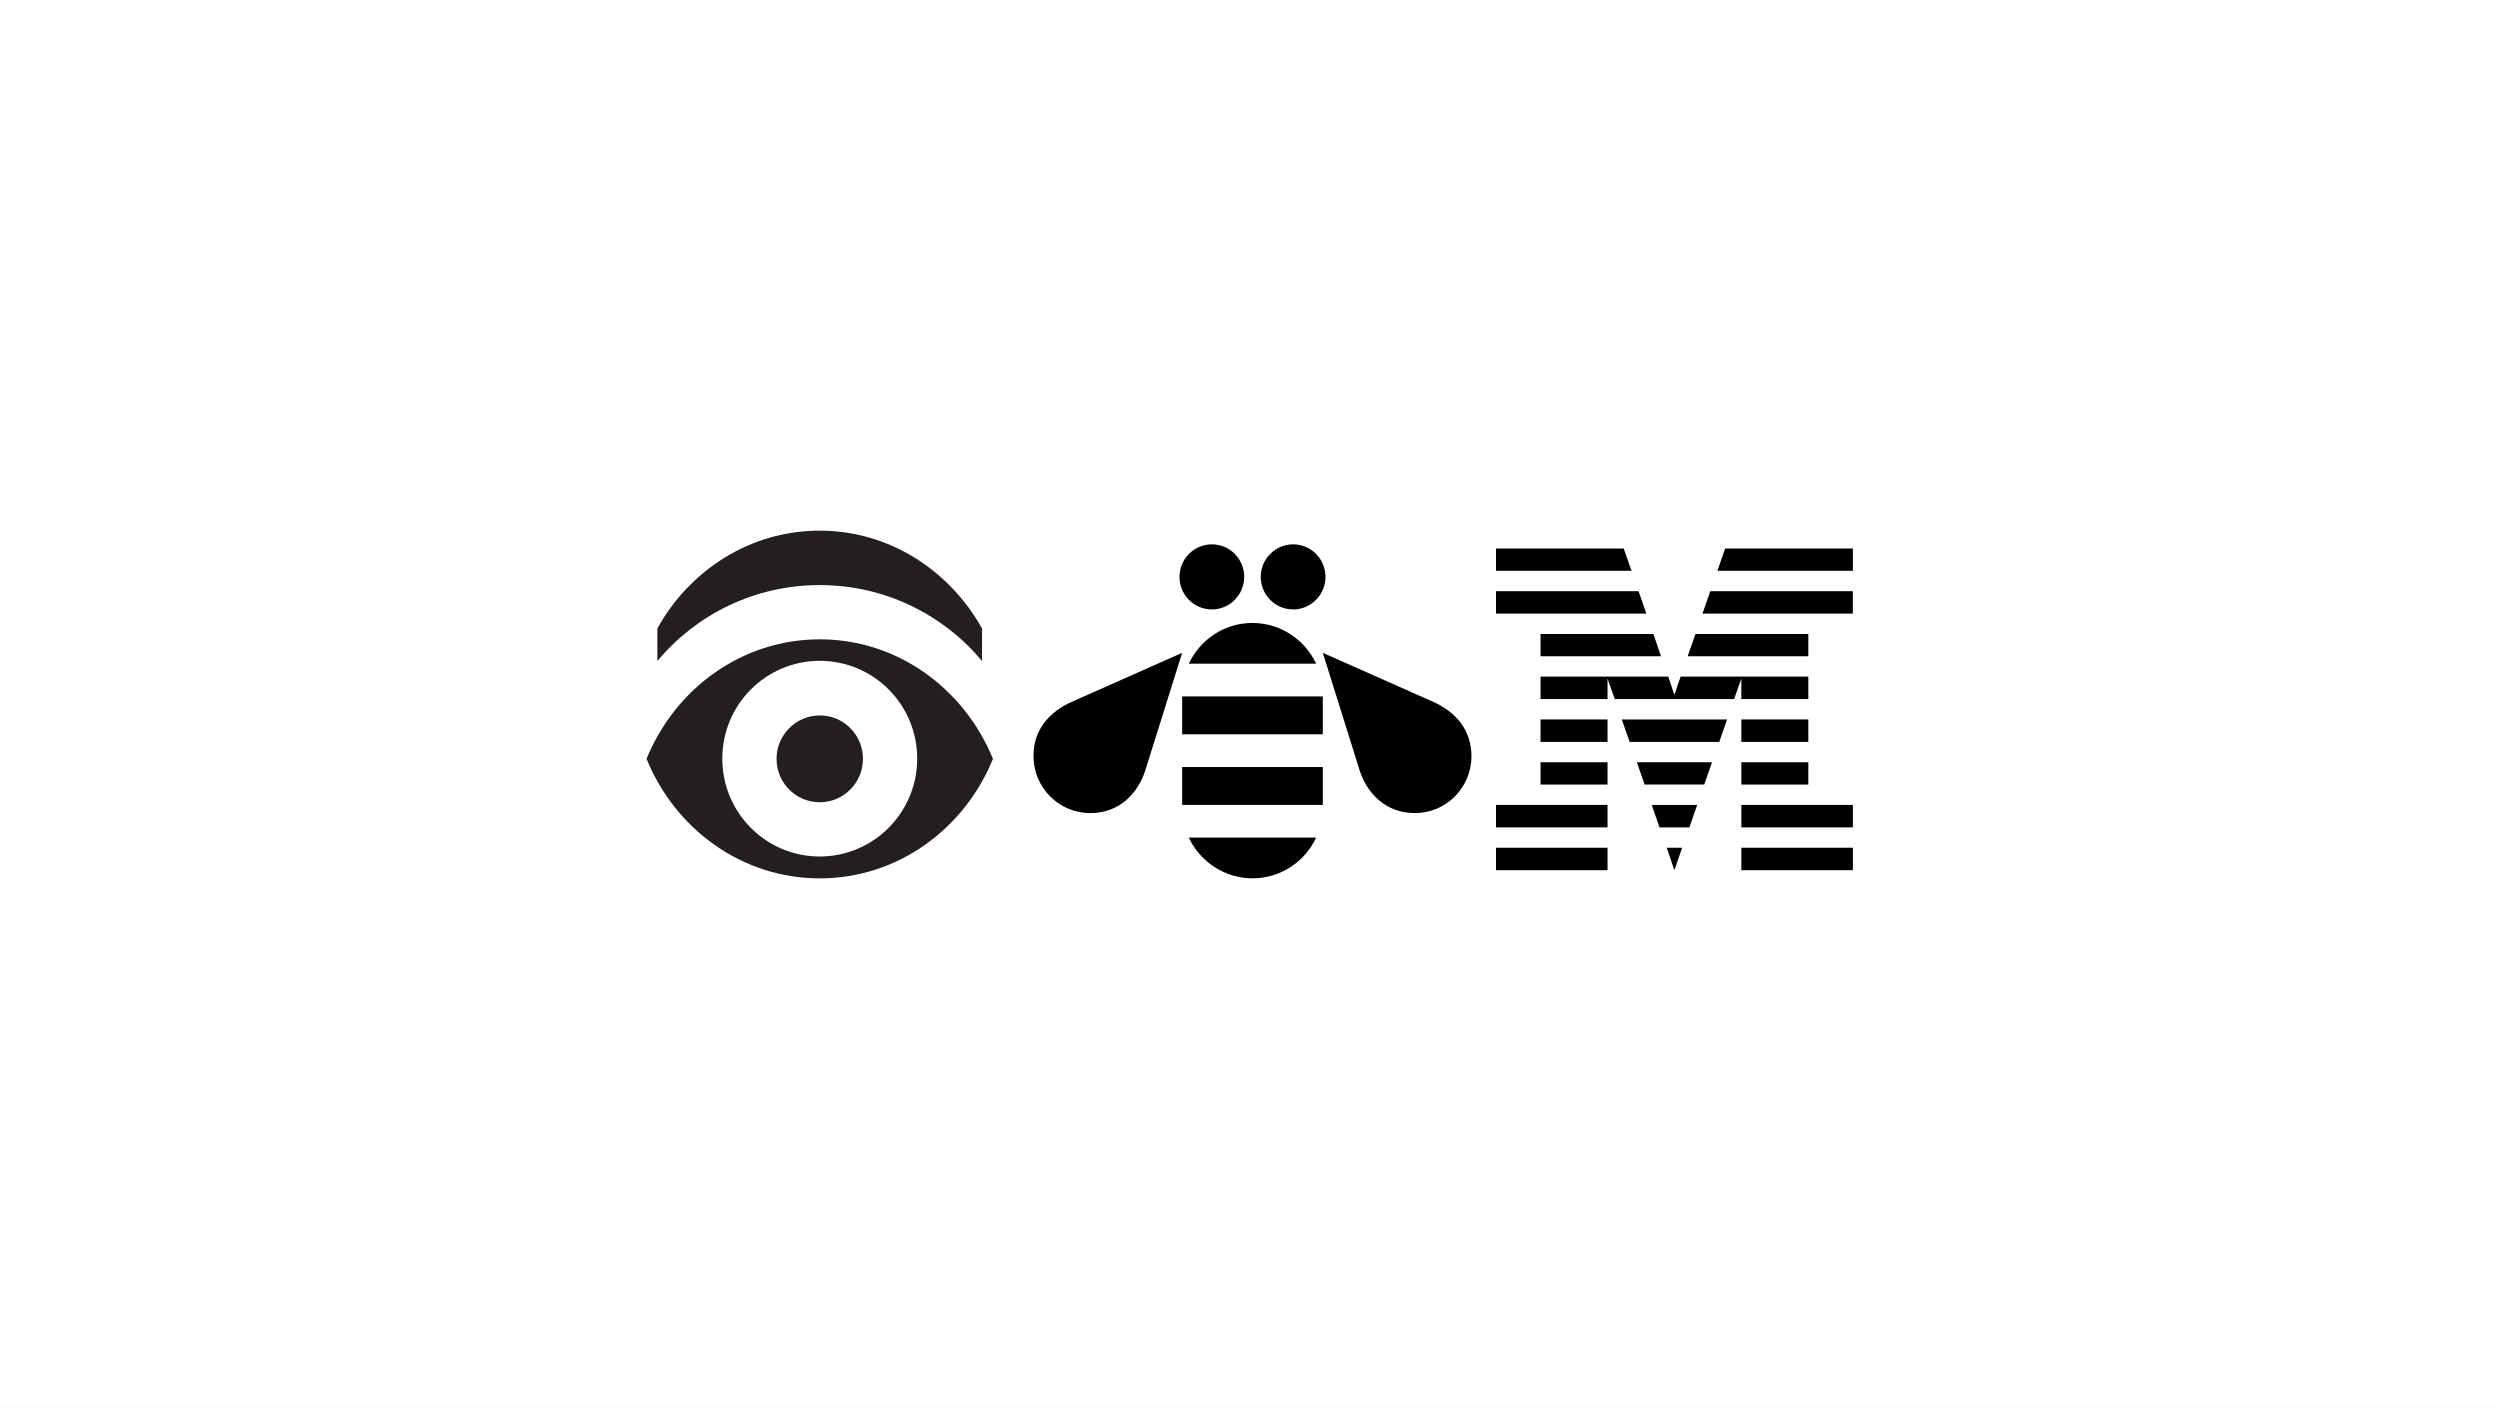
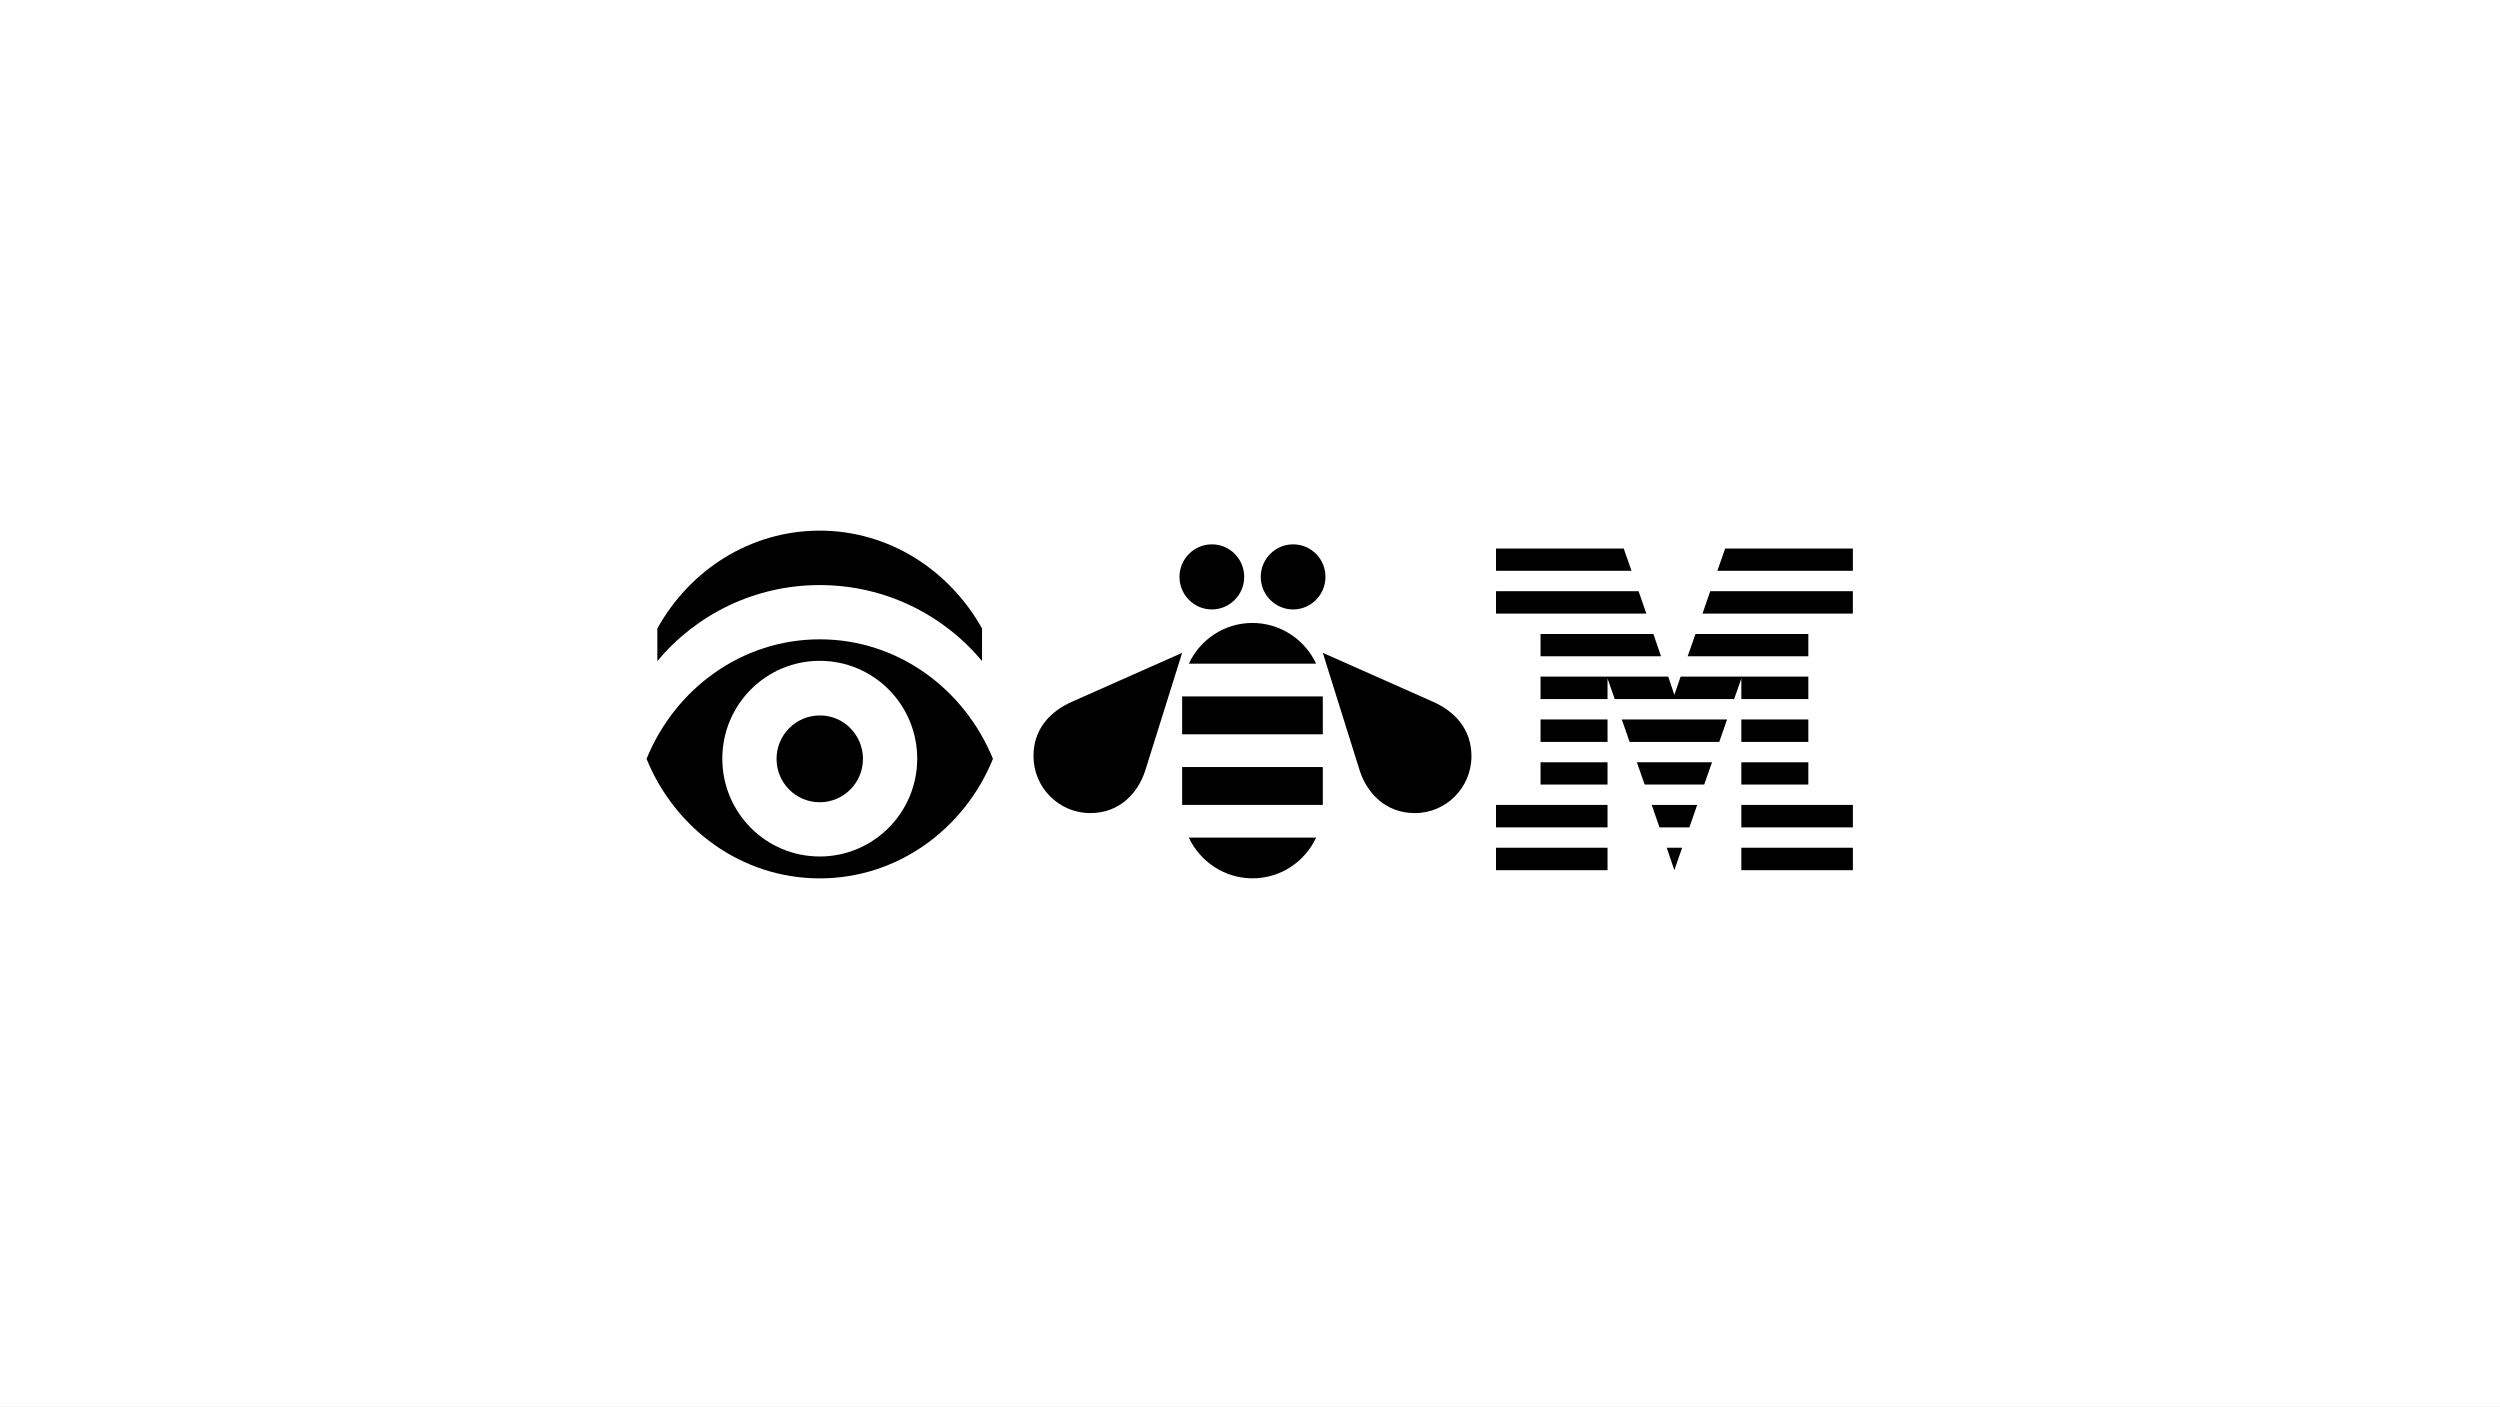
<svg xmlns="http://www.w3.org/2000/svg" version="1.1" id="Layer_1" x="0px" y="0px" width="1313.5px" height="738.9px" viewBox="0 0 1313.5 738.9" style="enable-background:new 0 0 1313.5 738.9;" xml:space="preserve">
  <style type="text/css">
	.st0{fill:#FFFFFF;}
- 	.st1{fill:#231F20;}
+ 	.st1{fill:#000000;}
	.st2{fill:none;}
</style>
  <g id="Desktop">
    <g id="Icons-Copy-2" transform="translate(-352, -1798)">
      <g id="Group-8" transform="translate(352, 1798)">
        <g id="Group-3">
          <rect id="Rectangle-4-Copy" class="st0" width="1313.5" height="738.9" />
        </g>
        <g id="Group-53" transform="translate(240, 197)">
          <path id="Fill-1" class="st1" d="M213.4,201.7c0,12.6-10.2,22.8-22.7,22.8c-12.6,0-22.7-10.2-22.7-22.8      c0-12.6,10.2-22.8,22.7-22.8C203.2,178.8,213.4,189.1,213.4,201.7" />
          <path id="Fill-3" class="st1" d="M190.7,253c-28.3,0-51.2-23-51.2-51.4s22.9-51.4,51.2-51.4c28.3,0,51.2,23,51.2,51.4      S218.9,253,190.7,253 M190.7,138.9c-40.9,0-76,25.9-91,62.8c15,36.9,50.1,62.8,91,62.8s76-25.9,91-62.8      C266.6,164.8,231.6,138.9,190.7,138.9" />
          <g id="Group-7" transform="translate(3.569721, 0.000358)">
            <polygon id="Clip-6" class="st2" points="101.8,81.8 272.4,81.8 272.4,150.3 101.8,150.3      " />
            <path id="Fill-5" class="st1" d="M187.1,81.8c-36.4,0-68.2,20.6-85.3,51.4v17.1c20.4-24.4,51-39.9,85.3-39.9       s64.9,15.5,85.3,39.9v-17.1C255.2,102.5,223.5,81.8,187.1,81.8" />
          </g>
          <path id="Fill-8" d="M413.7,106.1c0,9.4-7.6,17.1-17,17.1c-9.4,0-17-7.7-17-17.1s7.6-17.1,17-17.1      C406.1,89,413.7,96.6,413.7,106.1" />
          <path id="Fill-10" d="M456.4,106.1c0,9.4-7.6,17.1-17,17.1c-9.4,0-17-7.7-17-17.1S430,89,439.4,89      C448.8,89,456.4,96.6,456.4,106.1" />
          <path id="Fill-12" d="M323.2,171.7l57.9-25.7l-19.5,62.2c-3.7,11.1-13,22-28.8,22c-16.4,0-29.8-13.4-29.8-29.9      C302.9,186.3,311.5,176.9,323.2,171.7" />
          <path id="Fill-14" d="M512.9,171.7L455,146l19.5,62.2c3.7,11.1,13.1,22,28.9,22c0,0,0,0,0,0c16.4,0,29.7-13.4,29.7-29.9      C533.1,186.3,524.6,176.9,512.9,171.7" />
          <path id="Fill-16" d="M451.5,151.7c-5.9-12.6-18.7-21.4-33.5-21.4c-14.8,0-27.5,8.8-33.4,21.4H451.5z" />
          <polygon id="Fill-18" points="455,188.8 381.1,188.8 381.1,168.9 455,168.9     " />
          <polygon id="Fill-20" points="455,225.9 381.1,225.9 381.1,206 455,206     " />
          <g id="Group-24" transform="translate(199.9044, 112.8754)">
            <polygon id="Clip-23" class="st2" points="184.7,130.2 251.6,130.2 251.6,151.6 184.7,151.6      " />
            <path id="Fill-22" d="M184.7,130.2c5.9,12.6,18.7,21.4,33.5,21.4c14.8,0,27.5-8.8,33.4-21.4H184.7z" />
          </g>
          <polygon id="Fill-25" points="639.7,260.2 643.8,248.4 635.7,248.4     " />
          <polygon id="Fill-27" points="631.9,237.7 647.6,237.7 651.7,225.9 627.8,225.9     " />
          <polygon id="Fill-29" points="624.1,215.2 655.4,215.2 659.5,203.5 620,203.5     " />
          <polygon id="Fill-31" points="616.2,192.8 663.3,192.8 667.4,181 612.1,181     " />
          <polygon id="Fill-33" points="569.4,147.8 632.7,147.8 628.7,136.1 569.4,136.1     " />
          <g id="Group-37" transform="translate(390.8845, 21.50036)">
            <polygon id="Clip-36" class="st2" points="263.6,92.1 342.6,92.1 342.6,103.9 263.6,103.9      " />
            <polygon id="Fill-35" points="263.6,103.9 342.6,103.9 342.6,92.1 267.7,92.1      " />
          </g>
          <polygon id="Fill-38" points="666.4,91.2 662.3,102.9 733.5,102.9 733.5,91.2     " />
          <polygon id="Clip-41" class="st2" points="99.7,264.4 733.5,264.4 733.5,81.8 99.7,81.8     " />
          <polygon id="Fill-40" points="546,260.2 604.6,260.2 604.6,248.4 546,248.4     " />
          <polygon id="Fill-42" points="546,237.7 604.6,237.7 604.6,225.9 546,225.9     " />
          <polygon id="Fill-43" points="569.4,215.2 604.6,215.2 604.6,203.5 569.4,203.5     " />
          <polygon id="Fill-44" points="569.4,192.8 604.6,192.8 604.6,181 569.4,181     " />
          <polygon id="Fill-45" points="710.1,136.1 650.8,136.1 646.7,147.8 710.1,147.8     " />
          <polygon id="Fill-46" points="674.9,192.8 710.1,192.8 710.1,181 674.9,181     " />
          <polygon id="Fill-47" points="674.9,215.2 710.1,215.2 710.1,203.5 674.9,203.5     " />
          <polygon id="Fill-48" points="674.9,237.7 733.5,237.7 733.5,225.9 674.9,225.9     " />
          <polygon id="Fill-49" points="674.9,260.2 733.5,260.2 733.5,248.4 674.9,248.4     " />
          <polygon id="Fill-50" points="625,125.4 620.9,113.6 546,113.6 546,125.4     " />
          <polygon id="Fill-51" points="617.2,102.9 613.1,91.2 546,91.2 546,102.9     " />
          <polygon id="Fill-52" points="674.9,170.3 710.1,170.3 710.1,158.5 674.9,158.5 643,158.5 639.7,168.1 636.5,158.5 569.4,158.5       569.4,170.3 604.6,170.3 604.6,159.5 608.4,170.3 671.1,170.3 674.9,159.5     " />
        </g>
      </g>
    </g>
  </g>
</svg>
